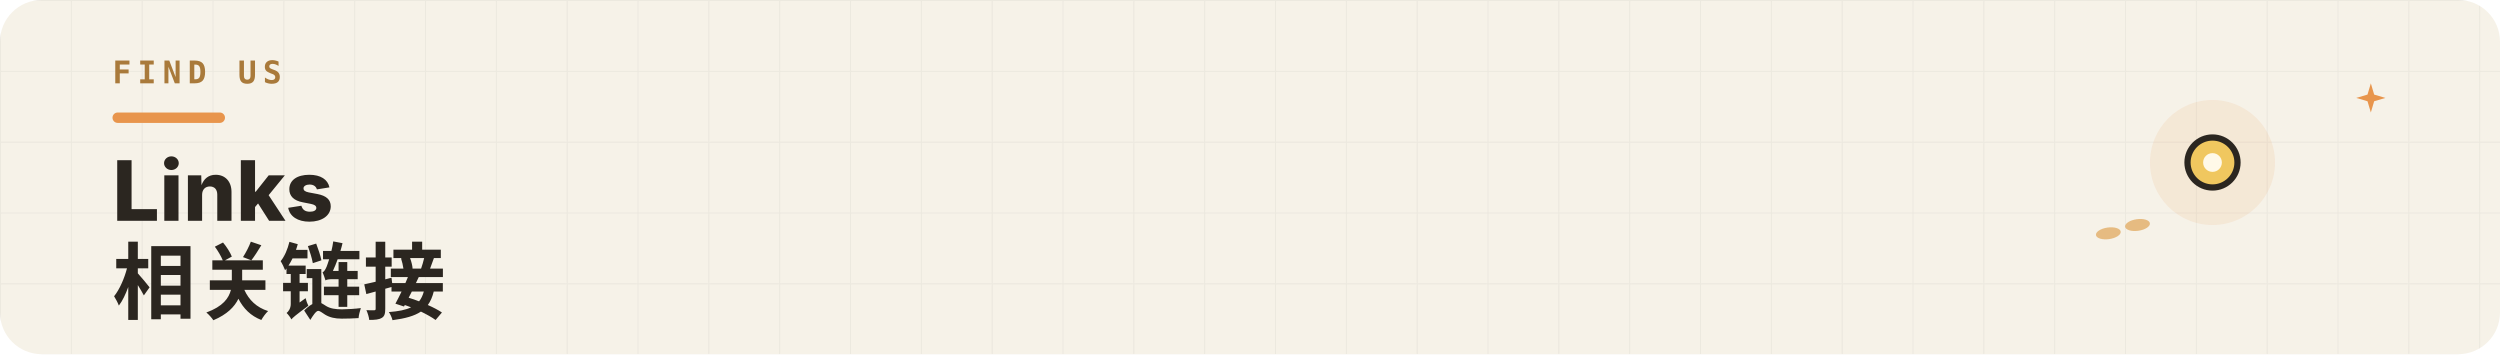
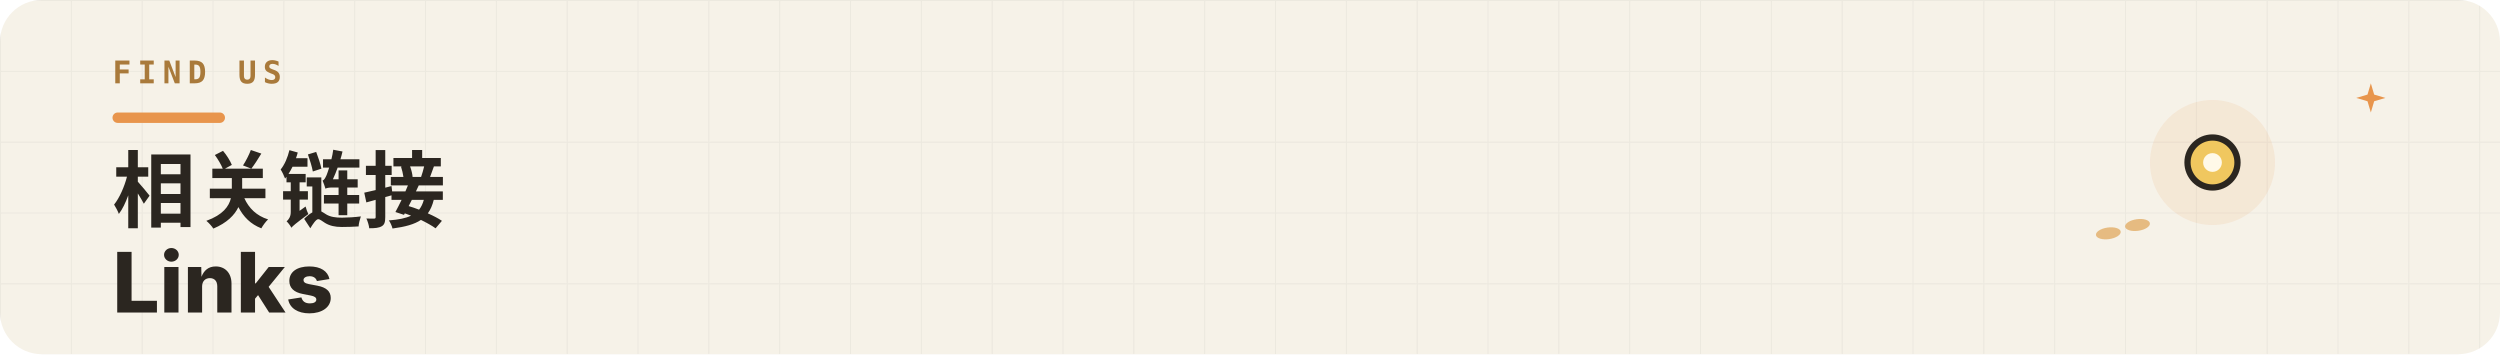
<svg xmlns="http://www.w3.org/2000/svg" width="1200" height="170" viewBox="0 0 1200 170" role="img" aria-label="Links · 相关链接">
  <defs>
    <pattern id="g" width="34" height="34" patternUnits="userSpaceOnUse">
      <path d="M34 0H0V34" fill="none" stroke="#2B2620" stroke-opacity="0.045" />
    </pattern>
  </defs>
  <rect width="1200" height="170" rx="20" fill="#F6F2E8" />
  <rect width="1200" height="170" rx="20" fill="url(#g)" />
  <text x="54" y="40" font-family="ui-monospace, 'SF Mono', Menlo, monospace" font-size="15" font-weight="700" letter-spacing="3" fill="#A97A3B">FIND US</text>
  <rect x="54" y="54" width="54" height="5" rx="2.5" fill="#E8954C" />
-   <text x="54" y="106" font-family="-apple-system, BlinkMacSystemFont, 'Segoe UI', sans-serif" font-size="40" font-weight="800" fill="#2B2620">Links</text>
-   <text x="54" y="150" font-family="-apple-system, BlinkMacSystemFont, 'Segoe UI', 'PingFang SC', sans-serif" font-size="40" font-weight="800" fill="#2B2620">相关链接</text>
+   <text x="54" y="106" font-family="-apple-system, BlinkMacSystemFont, 'Segoe UI', 'PingFang SC', sans-serif" font-size="40" font-weight="800" fill="#2B2620">相关链接</text>
+   <text x="54" y="150" font-family="-apple-system, BlinkMacSystemFont, 'Segoe UI', sans-serif" font-size="40" font-weight="800" fill="#2B2620">Links</text>
  <circle cx="1062" cy="78" r="30" fill="#E8954C" opacity="0.12" />
  <circle cx="1062" cy="78" r="12" fill="#F0C75F" stroke="#2B2620" stroke-width="3" />
  <circle cx="1062" cy="78" r="4.5" fill="#FFF9E8" />
  <ellipse cx="1012" cy="112" rx="6" ry="2.8" fill="#D98E2B" opacity="0.55" transform="rotate(-8 1012 112)" />
  <ellipse cx="1026" cy="108" rx="6" ry="2.8" fill="#D98E2B" opacity="0.55" transform="rotate(-8 1026 108)" />
  <path d="M1138 40 L1139.6 45.4 L1145 47 L1139.6 48.6 L1138 54 L1136.4 48.6 L1131 47 L1136.4 45.4 Z" fill="#E8954C" />
</svg>
